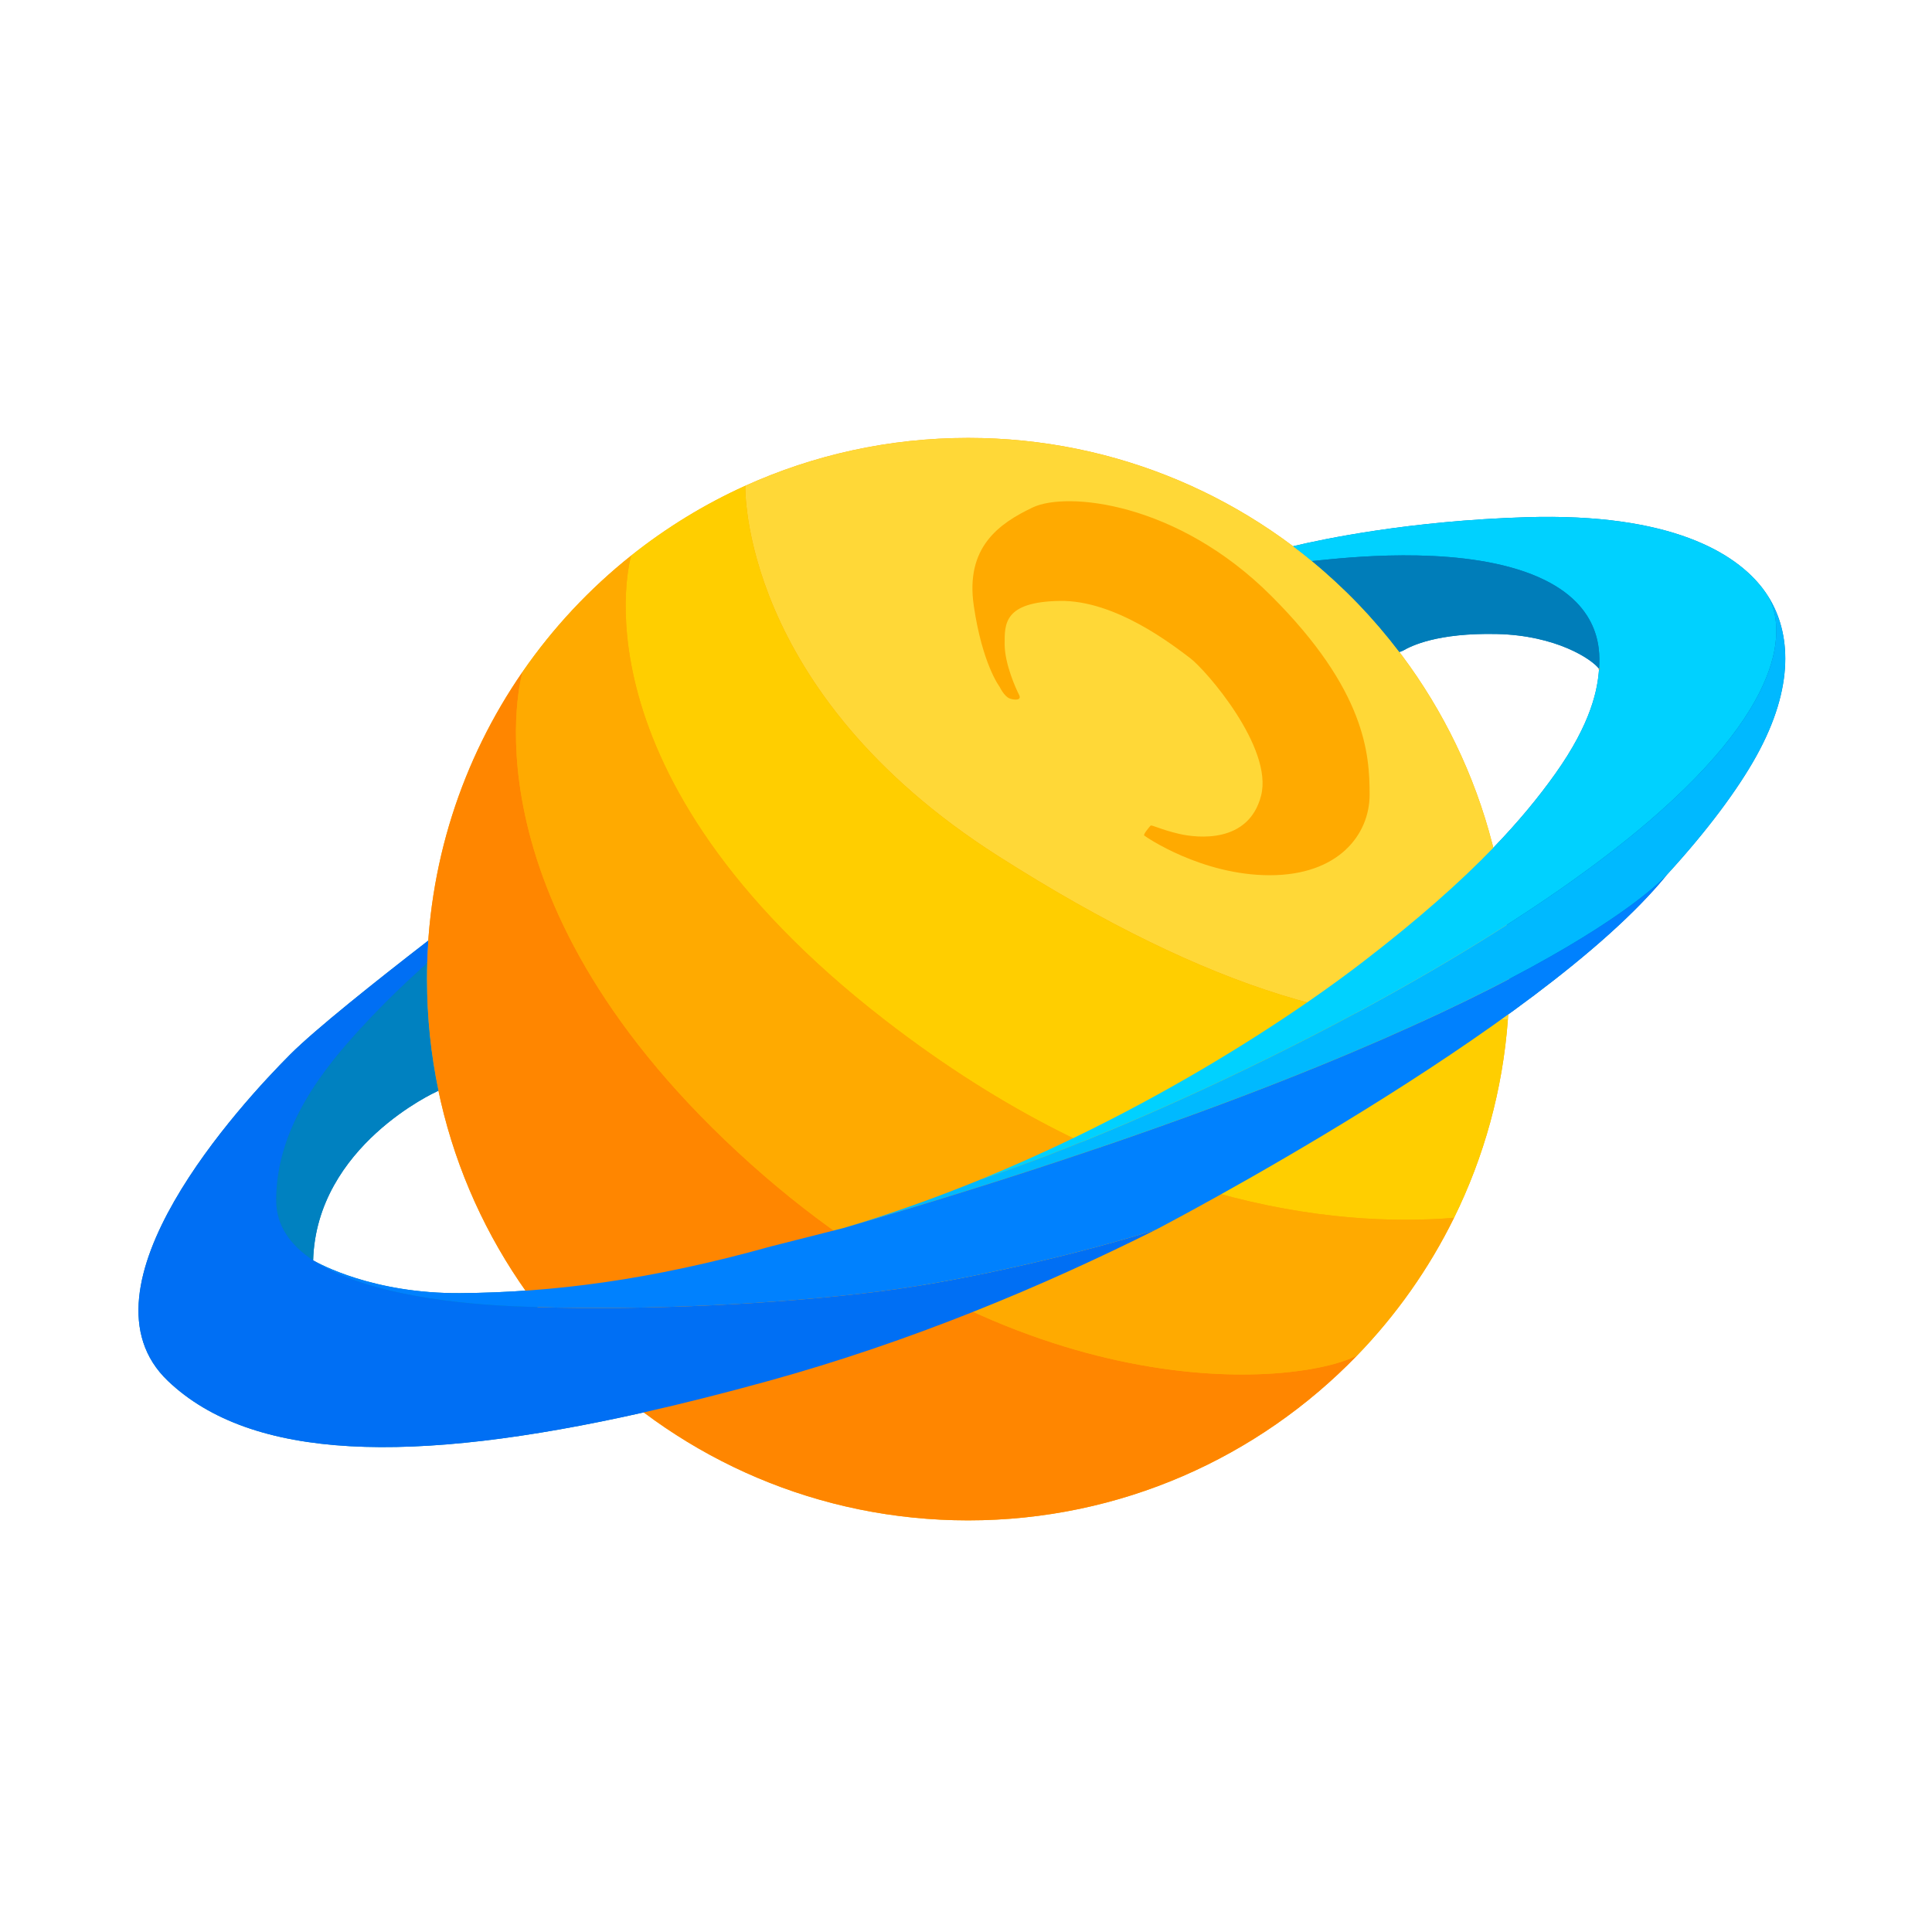
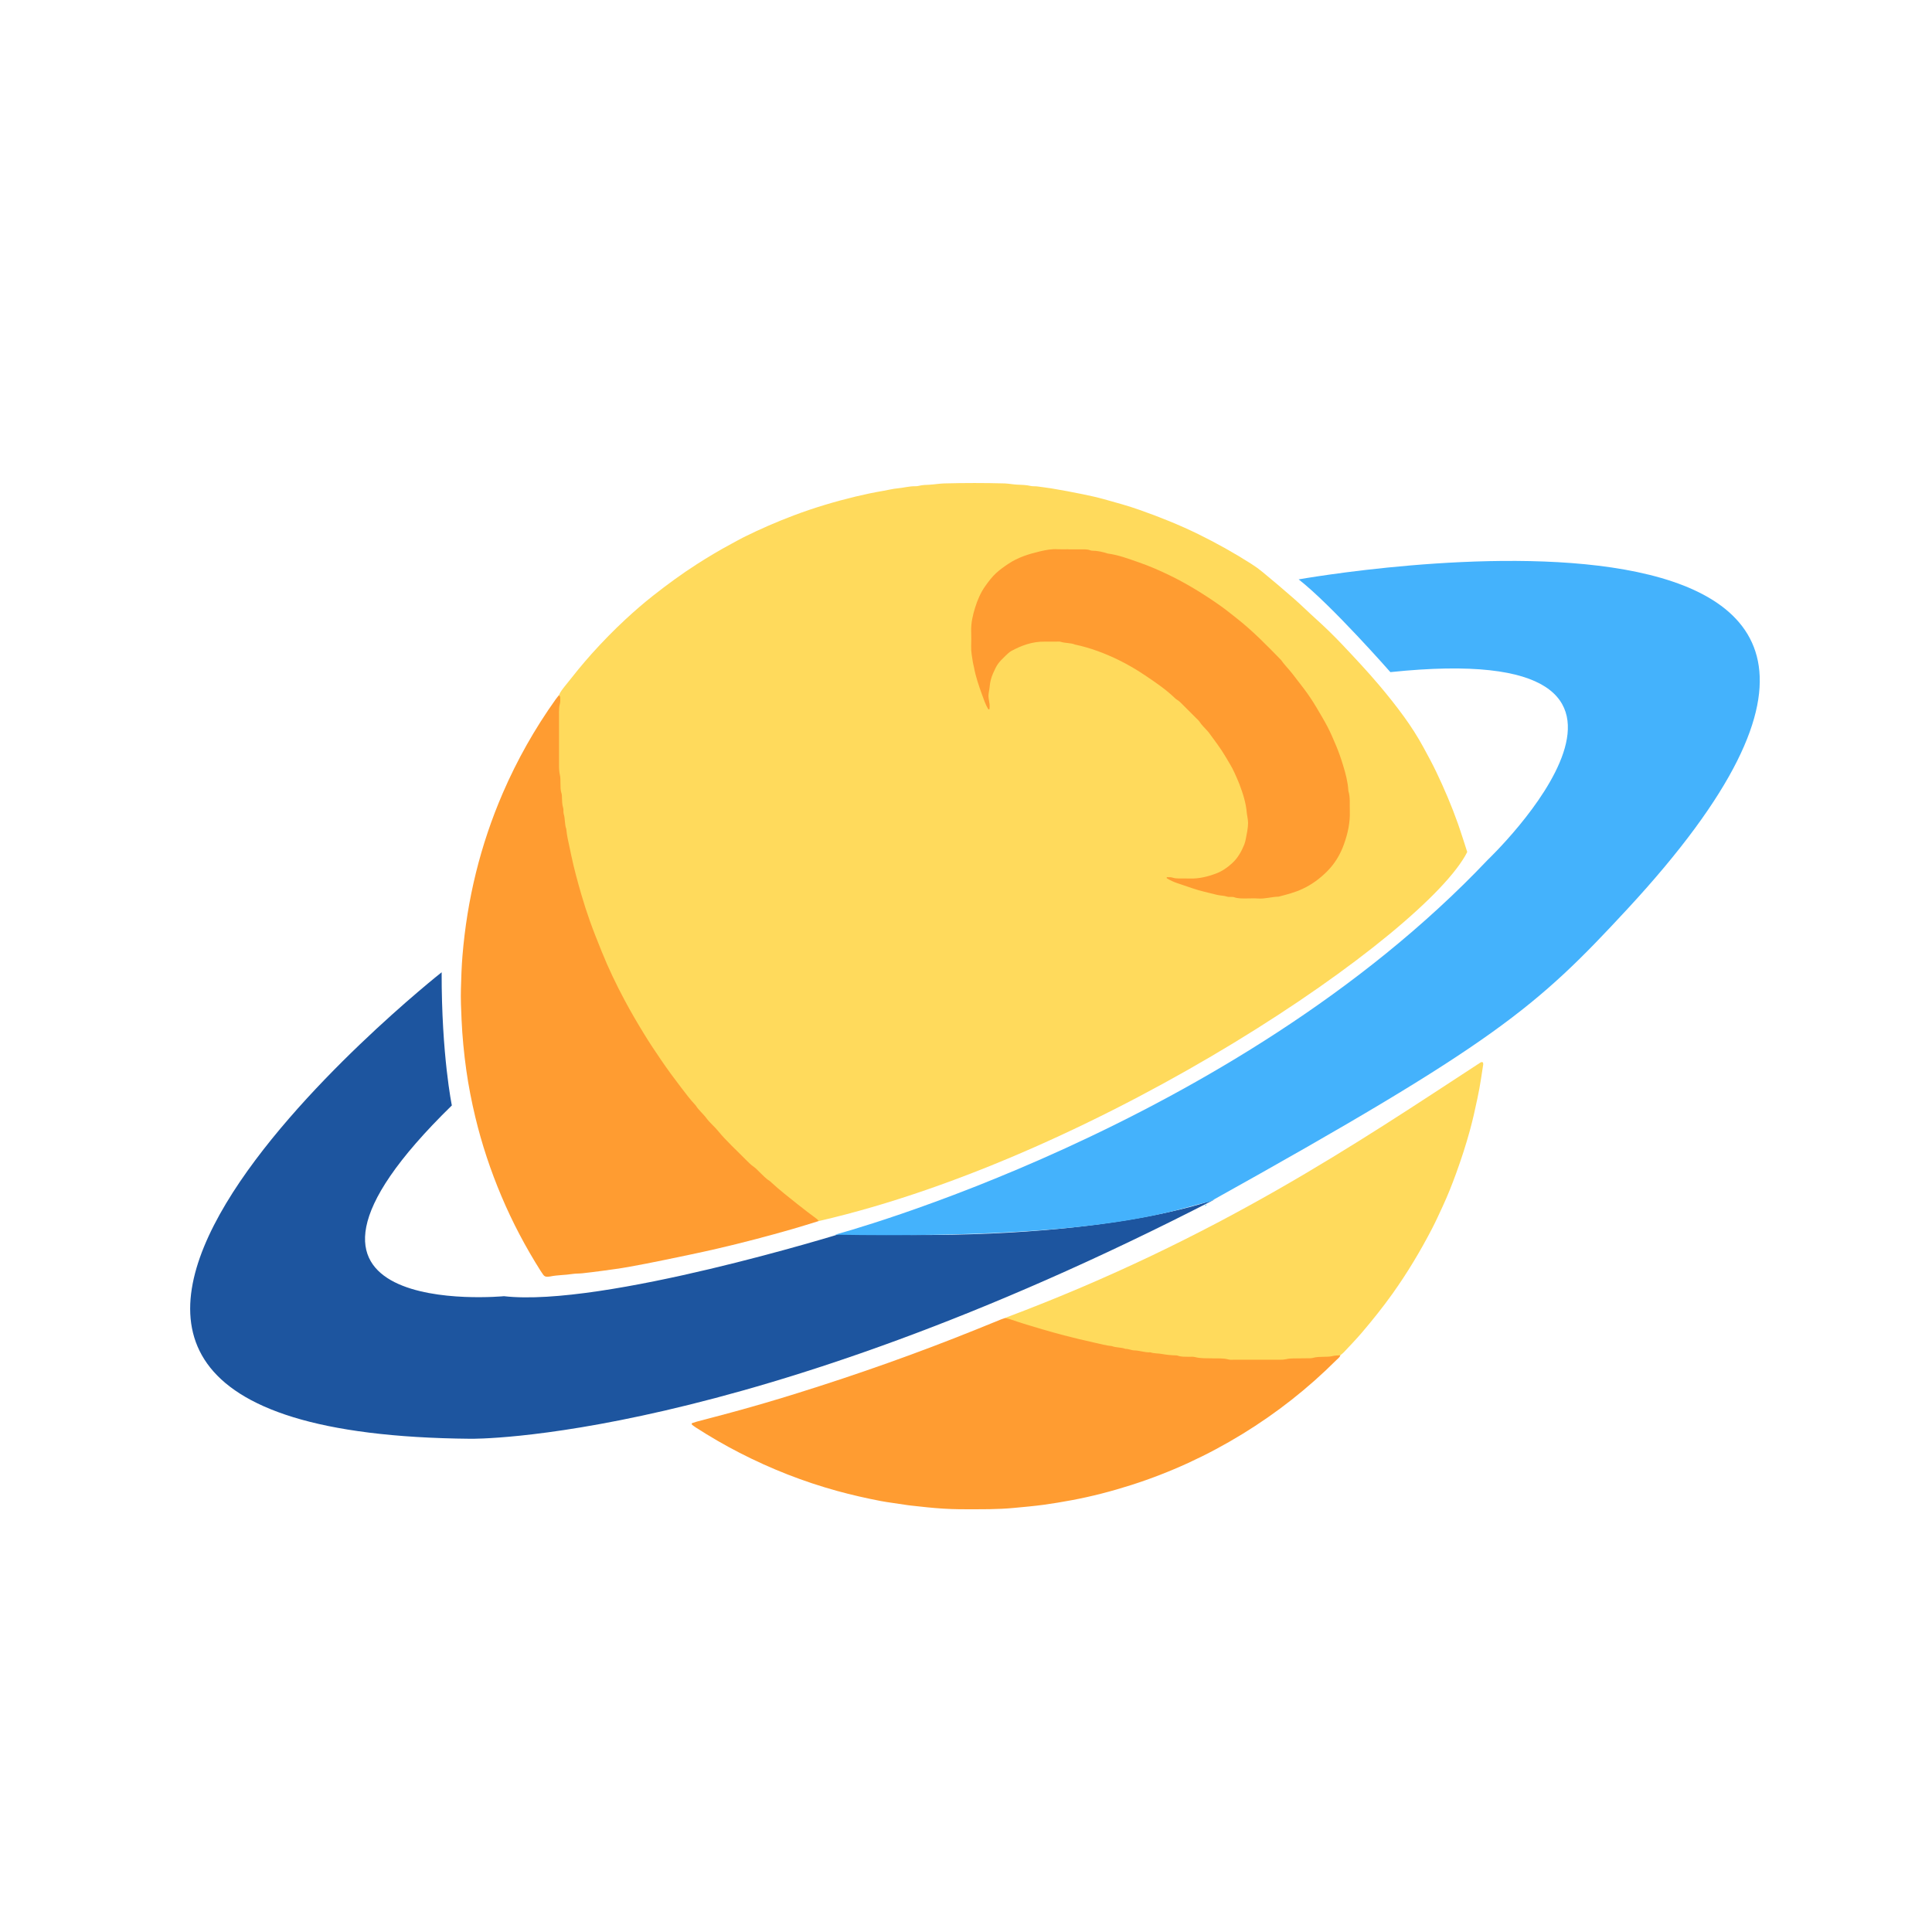
- <svg xmlns="http://www.w3.org/2000/svg" width="1200" height="1200" version="1.1" data-name="图层_1">
+ <svg xmlns="http://www.w3.org/2000/svg" width="640" height="640">
  <g>
-     <path id="svg_1" fill="#007db9" d="m1098.433,370.73c-1.12,-1.8 -2.3,-3.51 -3.55,-5.15c-16.5,-21.67 -56.5,-47.17 -147.16,-44.33c-72.21,2.25 -125.79,13.53 -144.6,18.03c3.97,2.98 7.87,6.05 11.7,9.2c20.24,16.66 38.49,35.64 54.35,56.53c1.32,-0.48 2.14,-0.8 2.41,-0.96c4.75,-2.75 21,-11.08 58.25,-10.25c36.65,0.83 58.93,15.6 63.37,21.63c-0.8,12.09 -4.45,33.23 -27.26,65.26c-10.27,14.43 -22.62,29.51 -38.42,45.88c-20.34,21.07 -46.38,44.26 -81.03,70.9c-9.78,7.52 -21.38,16.02 -34.63,25.16c-37.04,25.56 -86.89,56.15 -145.31,84.33c-18.44,8.9 -37.75,17.56 -57.77,25.75c-27.11,11.1 -55.56,21.31 -85.01,30.08l-44.93,11.38c-75.45,21.08 -135.82,28.58 -192.82,29.02c-54.39,0.43 -88.31,-18.52 -91.31,-20.26c-0.05,-0.03 -0.09,-0.05 -0.12,-0.07c-0.07,-0.04 -0.1,-0.06 -0.1,-0.06c2.07,-71.11 76.67,-104.77 76.67,-104.77c0,0 0.39,-0.2 1.15,-0.58c-4.69,-22.36 -7.15,-45.54 -7.15,-69.29c0,-3.59 0.06,-7.16 0.17,-10.72c0.14,-4.43 0.36,-8.84 0.67,-13.22c-32.94,25.48 -70.2,55.17 -85.62,70.58c-30.33,30.34 -136.66,145.34 -76,203c51.91,49.34 150.68,52.08 295.45,19.47c24.43,-5.5 50.17,-12.01 77.22,-19.47c44.24,-12.2 86.89,-26.89 127.38,-43c40.2,-15.99 78.26,-33.37 113.66,-51.1c0,0 239.47,-124.6 317.28,-220.41c0.06,-0.07 0.12,-0.13 0.17,-0.2c24.87,-27.14 43.76,-52.66 55.18,-73.18c24.34,-43.75 21.33,-77.25 7.71,-99.18z" class="st5" />
-     <path id="svg_2" fill="#fa0" d="m601.333,272c-49.34,0 -96.19,10.63 -138.4,29.72c-25.49,11.53 -49.28,26.14 -70.9,43.37c-25.87,20.6 -48.63,44.94 -67.46,72.2c-37.47,54.21 -59.41,119.98 -59.41,190.87c0,185.66 150.51,336.17 336.17,336.17c94.78,0 180.39,-39.22 241.48,-102.32c24.3,-25.08 44.72,-53.93 60.3,-85.59c18.56,-37.69 30.26,-79.37 33.47,-123.4c0.6,-8.21 0.91,-16.5 0.91,-24.86c0,-185.66 -150.5,-336.16 -336.16,-336.16z" class="st7" />
-     <path id="svg_3" fill="#ffd837" d="m937.493,608.16c0,8.36 -0.31,16.65 -0.91,24.86c-85.58,10.68 -184.19,-17.05 -316.36,-101.16c-161.34,-102.67 -157.29,-230.14 -157.29,-230.14c42.21,-19.09 89.06,-29.72 138.4,-29.72c185.66,0 336.16,150.5 336.16,336.16z" class="st4" />
-     <path id="svg_4" fill="#ff8600" d="m842.813,842.01c-61.09,63.1 -146.7,102.32 -241.48,102.32c-185.66,0 -336.17,-150.51 -336.17,-336.17c0,-70.89 21.94,-136.66 59.41,-190.87c0,0 -40.63,136.93 133.59,298.26c174.18,161.3 346.15,145.79 384.65,126.46z" class="st8" />
-     <path id="svg_5" fill="#ffce00" d="m936.583,633.02c-3.21,44.03 -14.91,85.71 -33.47,123.4c-74.45,6.01 -203.94,-7.04 -353.62,-122.95c-198,-153.33 -157.46,-288.38 -157.46,-288.38c21.62,-17.23 45.41,-31.84 70.9,-43.37c0,0 -4.05,127.47 157.29,230.14c132.17,84.11 230.78,111.84 316.36,101.16z" class="st6" />
-     <path id="svg_6" fill="#fa0" d="m903.113,756.42c-15.58,31.66 -36,60.51 -60.3,85.59c-38.5,19.33 -210.47,34.84 -384.65,-126.46c-174.22,-161.33 -133.59,-298.26 -133.59,-298.26c18.83,-27.26 41.59,-51.6 67.46,-72.2c0,0 -40.54,135.05 157.46,288.38c149.68,115.91 279.17,128.96 353.62,122.95z" class="st7" />
-     <path id="svg_7" fill="#fa0" d="m620.833,426.52s2.87,6.04 6.25,7.29s7.67,1.17 5.88,-2.25s-8.96,-19.07 -8.96,-31.49s-0.67,-26.25 34.25,-26.83s71.03,28.11 80.86,35.44s51.83,55.67 44.17,85.5s-39.42,26.42 -50.92,23.75s-17.08,-5.83 -17.75,-5.08s-4.64,5.36 -3.92,6.08s35.56,24.69 78,24.69s62,-25 62,-50.11s-2.47,-64.78 -61.03,-123.33s-127.22,-65 -148.22,-55c-21,10 -41.94,24.72 -36.61,61.06s16,50.28 16,50.28z" class="st7" />
-     <path id="svg_8" fill="#00d1ff" d="m1030.303,504.75c-7.97,7.06 -16.52,14.16 -25.56,21.25c-2.84,2.23 -5.73,4.46 -8.66,6.69c-2.04,1.55 -4.11,3.11 -6.2,4.66c-1.04,0.77 -2.09,1.55 -3.15,2.32c-2.8,2.07 -5.64,4.13 -8.52,6.18c-1,0.72 -2.01,1.44 -3.03,2.16c-1.53,1.1 -3.09,2.19 -4.65,3.28c-0.74,0.52 -1.49,1.04 -2.24,1.56c-5.22,3.63 -10.54,7.25 -15.96,10.86c-1.08,0.72 -2.17,1.44 -3.26,2.16c-13.78,9.1 -28.13,18.12 -42.86,26.98c-1.68,1.01 -3.36,2.02 -5.05,3.02c-1.69,1.01 -3.38,2.01 -5.08,3.01c-2.33,1.38 -4.67,2.75 -7.02,4.12c-1.72,1 -3.44,2 -5.17,2.99c-1.81,1.05 -3.63,2.09 -5.45,3.13c-6.14,3.51 -12.32,6.98 -18.54,10.42c-2.01,1.12 -4.03,2.23 -6.05,3.33c-2.02,1.11 -4.05,2.21 -6.07,3.31c-1.77,0.96 -3.55,1.92 -5.32,2.87c-2.07,1.11 -4.14,2.22 -6.22,3.32c-1.81,0.97 -3.63,1.94 -5.45,2.89c-1.82,0.97 -3.64,1.92 -5.46,2.87s-3.65,1.9 -5.47,2.85c-1.82,0.95 -3.64,1.89 -5.47,2.82c-4.02,2.07 -8.04,4.12 -12.06,6.15c-3.28,1.65 -6.56,3.29 -9.84,4.92c-1.58,0.79 -3.17,1.58 -4.76,2.36c-0.23,0.12 -0.47,0.23 -0.7,0.34c-4.63,2.28 -9.25,4.54 -13.86,6.76c-0.83,0.4 -1.66,0.8 -2.49,1.2c-3.62,1.74 -7.24,3.46 -10.84,5.16c-1.4,0.66 -2.79,1.32 -4.18,1.97c-1.39,0.66 -2.78,1.3 -4.16,1.95c-2.39,1.11 -4.78,2.22 -7.16,3.32c-0.22,0.1 -0.43,0.2 -0.64,0.29c-1.79,0.83 -3.57,1.64 -5.34,2.44c-0.39,0.19 -0.77,0.36 -1.15,0.53c-2.37,1.08 -4.73,2.15 -7.09,3.21c-2.74,1.23 -5.46,2.45 -8.17,3.65c-3.13,1.39 -6.24,2.76 -9.34,4.12c-3.66,1.6 -7.29,3.17 -10.9,4.71c-1.71,0.73 -3.41,1.46 -5.11,2.18c-2.66,1.13 -5.29,2.24 -7.91,3.33c-2.24,0.93 -4.46,1.86 -6.68,2.77c-1.87,0.77 -3.72,1.53 -5.57,2.28c-0.6,0.25 -1.2,0.49 -1.79,0.73c-1.22,0.5 -2.44,0.99 -3.65,1.47c-1.21,0.49 -2.41,0.97 -3.61,1.45c-1.17,0.47 -2.33,0.93 -3.49,1.39c-3.03,1.2 -6.03,2.37 -8.99,3.52c-1.37,0.53 -2.73,1.06 -4.09,1.58c-0.94,0.36 -1.87,0.71 -2.79,1.06c-0.93,0.36 -1.85,0.71 -2.77,1.05c-1.58,0.6 -3.15,1.19 -4.71,1.77c-3.4,1.27 -6.75,2.5 -10.05,3.69c-0.68,0.25 -1.35,0.49 -2.02,0.73c-2.21,0.8 -4.39,1.57 -6.54,2.32c-1.22,0.43 -2.42,0.85 -3.62,1.27c-3.24,1.12 -6.42,2.2 -9.54,3.24c20.02,-8.19 39.33,-16.85 57.77,-25.75c58.42,-28.18 108.27,-58.77 145.31,-84.33c13.25,-9.14 24.85,-17.64 34.63,-25.16c34.65,-26.64 60.69,-49.83 81.03,-70.9c15.8,-16.37 28.15,-31.45 38.42,-45.88c22.81,-32.03 26.46,-53.17 27.26,-65.26c0.03,-0.36 0.05,-0.72 0.07,-1.07c0.67,-11.89 0.78,-42.78 -46,-59.17c-46.78,-16.39 -112.78,-8.61 -129,-7.05c-0.87,0.08 -2.03,0.2 -3.45,0.34c-3.83,-3.15 -7.73,-6.22 -11.7,-9.2c18.81,-4.5 72.39,-15.78 144.6,-18.03c90.66,-2.84 130.66,22.66 147.16,44.33c1.25,1.64 2.43,3.35 3.55,5.15c5.96,10.68 21.33,54.76 -68.13,134.02z" class="st3" />
-     <path id="svg_9" fill="#00b9ff" d="m1090.723,469.91c-11.42,20.52 -30.31,46.04 -55.18,73.18c-0.05,0.07 -0.11,0.13 -0.17,0.2c-0.2,0.22 -0.57,0.63 -1.14,1.22c-11.77,12.14 -108.31,101.07 -510.46,218.28c29.45,-8.77 57.9,-18.98 85.01,-30.08c3.12,-1.04 6.3,-2.12 9.54,-3.24c1.2,-0.42 2.4,-0.84 3.62,-1.27c2.15,-0.75 4.33,-1.52 6.54,-2.32c0.67,-0.24 1.34,-0.48 2.02,-0.73c3.3,-1.19 6.65,-2.42 10.05,-3.69c1.56,-0.58 3.13,-1.17 4.71,-1.77c0.92,-0.34 1.84,-0.69 2.77,-1.05c0.92,-0.35 1.85,-0.7 2.79,-1.06c1.35,-0.52 2.72,-1.04 4.09,-1.58c2.96,-1.15 5.96,-2.32 8.99,-3.52c1.16,-0.46 2.32,-0.92 3.49,-1.39c1.2,-0.48 2.4,-0.96 3.61,-1.45c1.21,-0.48 2.43,-0.97 3.65,-1.47c0.59,-0.24 1.19,-0.48 1.79,-0.73c1.85,-0.75 3.7,-1.51 5.57,-2.28c2.21,-0.91 4.44,-1.83 6.68,-2.77c2.62,-1.09 5.25,-2.2 7.91,-3.33c1.7,-0.72 3.4,-1.44 5.11,-2.18c3.61,-1.54 7.24,-3.11 10.9,-4.71c3.1,-1.35 6.21,-2.72 9.34,-4.12c2.71,-1.2 5.43,-2.42 8.17,-3.65c2.36,-1.06 4.72,-2.13 7.09,-3.21c0.38,-0.17 0.76,-0.34 1.15,-0.53c1.77,-0.8 3.55,-1.61 5.34,-2.44c0.21,-0.09 0.42,-0.19 0.64,-0.29c2.38,-1.1 4.77,-2.21 7.16,-3.32c1.38,-0.65 2.77,-1.29 4.16,-1.95c1.39,-0.65 2.78,-1.31 4.18,-1.97c3.6,-1.69 7.22,-3.42 10.84,-5.16c0.83,-0.4 1.66,-0.8 2.49,-1.2c4.61,-2.22 9.23,-4.47 13.86,-6.76c0.23,-0.11 0.47,-0.22 0.7,-0.34c1.58,-0.78 3.17,-1.56 4.76,-2.36c3.28,-1.62 6.56,-3.27 9.84,-4.92c4.02,-2.03 8.04,-4.08 12.06,-6.15c1.83,-0.93 3.65,-1.87 5.47,-2.82c1.82,-0.95 3.65,-1.9 5.47,-2.85s3.64,-1.9 5.46,-2.87c1.82,-0.95 3.64,-1.92 5.45,-2.89c2.08,-1.1 4.15,-2.21 6.22,-3.32c1.77,-0.95 3.55,-1.91 5.32,-2.87c2.02,-1.1 4.05,-2.2 6.07,-3.31c2.02,-1.1 4.04,-2.21 6.05,-3.33c6.22,-3.44 12.4,-6.91 18.54,-10.42c1.82,-1.04 3.64,-2.08 5.45,-3.13c1.73,-0.99 3.45,-1.99 5.17,-2.99c2.35,-1.37 4.69,-2.74 7.02,-4.12c1.7,-1 3.39,-2 5.08,-3.01c1.69,-1 3.37,-2.01 5.05,-3.02c14.73,-8.86 29.08,-17.88 42.86,-26.98c1.09,-0.72 2.18,-1.44 3.26,-2.16c5.42,-3.61 10.74,-7.23 15.96,-10.86c0.75,-0.52 1.5,-1.04 2.24,-1.56c1.56,-1.09 3.12,-2.18 4.65,-3.28c1.02,-0.72 2.03,-1.44 3.03,-2.16c2.88,-2.05 5.72,-4.11 8.52,-6.18c1.06,-0.77 2.11,-1.55 3.15,-2.32c2.09,-1.55 4.16,-3.11 6.2,-4.66c2.93,-2.23 5.82,-4.46 8.66,-6.69c9.04,-7.09 17.59,-14.19 25.56,-21.25c89.46,-79.26 74.09,-123.34 68.13,-134.02c13.62,21.93 16.63,55.43 -7.71,99.18z" class="st9" />
-     <path id="svg_10" fill="#0081c0" d="m272.313,677.45c-0.76,0.38 -1.15,0.58 -1.15,0.58c0,0 -74.6,33.66 -76.67,104.77c-14.2,-9.4 -22.88,-21.54 -22.94,-37.05c-0.17,-46.34 31,-83.5 51.83,-106.34c20.84,-22.83 40.5,-39.83 40.5,-39.83l1.45,-2.14c-0.11,3.56 -0.17,7.13 -0.17,10.72c0,23.75 2.46,46.93 7.15,69.29z" class="st1" />
-     <path id="svg_11" fill="#006ff4" d="m718.093,763.7c-35.4,17.73 -73.46,35.11 -113.66,51.1c-40.49,16.11 -83.14,30.8 -127.38,43c-27.05,7.46 -52.79,13.97 -77.22,19.47c-144.77,32.61 -243.54,29.87 -295.45,-19.47c-60.66,-57.66 45.67,-172.66 76,-203c15.42,-15.41 52.68,-45.1 85.62,-70.58c-0.31,4.38 -0.53,8.79 -0.67,13.22l-1.45,2.14s-19.66,17 -40.5,39.83c-20.83,22.84 -52,60 -51.83,106.34c0.06,15.51 8.74,27.65 22.94,37.05c0,0 0.03,0.02 0.1,0.06c0.03,0.02 0.07,0.04 0.12,0.07c28.29,18.63 78.23,26.48 125.56,28.48c4.48,0.19 9.03,0.35 13.63,0.48c68.64,2.02 149.61,-1.84 212.87,-9.81c8.07,-1.02 16.47,-2.25 25.06,-3.67c52.56,-8.6 112.2,-23.7 146.26,-34.71z" class="st10" />
-     <path id="svg_12" fill="#007db9" d="m993.273,414.36c-0.02,0.35 -0.04,0.71 -0.07,1.07c-4.44,-6.03 -26.72,-20.8 -63.37,-21.63c-37.25,-0.83 -53.5,7.5 -58.25,10.25c-0.27,0.16 -1.09,0.48 -2.41,0.96c-15.86,-20.89 -34.11,-39.87 -54.35,-56.53c1.42,-0.14 2.58,-0.26 3.45,-0.34c16.22,-1.56 82.22,-9.34 129,7.05c46.78,16.39 46.67,47.28 46,59.17z" class="st5" />
-     <path id="svg_13" fill="#0081fe" d="m1035.373,543.29c-77.81,95.81 -317.28,220.41 -317.28,220.41c-34.06,11.01 -93.7,26.11 -146.26,34.71c-8.59,1.42 -16.99,2.65 -25.06,3.67c-63.26,7.97 -144.23,11.83 -212.87,9.81c-4.6,-0.13 -9.15,-0.29 -13.63,-0.48c-47.33,-2 -97.27,-9.85 -125.56,-28.48c3,1.74 36.92,20.69 91.31,20.26c57,-0.44 117.37,-7.94 192.82,-29.02l44.93,-11.38c402.15,-117.21 498.69,-206.14 510.46,-218.28c0.57,-0.59 0.94,-1 1.14,-1.22z" class="st2" />
-     <path id="svg_14" stroke-miterlimit="10" stroke="#ff8600" fill="none" d="m993.413,415.72c-0.06,-0.09 -0.13,-0.19 -0.21,-0.29" class="st0" />
+     <path id="svg_1" fill="#ffda5c" d="m271.22,404.5c-0.48,-0.58 -2.16,-0.94 -3.11,-1.67c-10.08,-7.67 -19.72,-15.84 -28.4,-25.07c-15.15,-16.11 -27.88,-33.96 -37.35,-54c-8.65,-18.33 -14.31,-37.54 -16.78,-57.68c-1.24,-10.13 -1.14,-20.31 -1.08,-30.48c0,-1.79 0.67,-3.5 0.64,-5.29c0.47,-1.11 1.21,-2.04 1.94,-2.96c2.9,-3.66 5.81,-7.3 8.93,-10.78c3.58,-3.98 7.32,-7.81 11.24,-11.44c2.92,-2.71 5.94,-5.32 9.07,-7.79c4.67,-3.68 9.46,-7.19 14.46,-10.4c3.71,-2.38 7.5,-4.65 11.39,-6.73c1.42,-0.76 2.82,-1.57 4.26,-2.29c5.4,-2.67 10.91,-5.07 16.55,-7.2c6.67,-2.51 13.48,-4.55 20.4,-6.22c3.04,-0.73 6.11,-1.38 9.2,-1.9c1.59,-0.26 3.15,-0.69 4.75,-0.83c1.94,-0.17 3.84,-0.72 5.8,-0.7c0.42,0 0.86,-0.02 1.26,-0.13c1.16,-0.31 2.35,-0.31 3.54,-0.37c0.93,-0.05 1.85,-0.18 2.78,-0.27c0.68,-0.06 1.35,-0.15 2.03,-0.16c6.71,-0.18 13.42,-0.18 20.12,0c0.76,0.02 1.52,0.15 2.27,0.23c0.59,0.06 1.18,0.15 1.77,0.17c1.53,0.07 3.05,0.09 4.55,0.44c0.73,0.17 1.53,0.05 2.28,0.17c1.51,0.23 3.03,0.38 4.53,0.63c3.42,0.56 6.83,1.21 10.23,1.9c2.41,0.49 4.81,1.02 7.17,1.67c4,1.11 8.01,2.2 11.92,3.59c6.56,2.32 13.01,4.89 19.26,7.95c6.1,2.99 12.02,6.29 17.75,9.95c1.29,0.82 2.52,1.71 3.7,2.69c3.53,2.93 7.04,5.87 10.48,8.9c2.42,2.13 4.71,4.41 7.11,6.56c3.03,2.73 5.95,5.57 8.75,8.53c4.14,4.38 8.26,8.77 12.16,13.37c2.91,3.44 5.71,6.95 8.35,10.59c2.34,3.23 4.49,6.59 6.4,10.1c1.46,2.68 2.92,5.36 4.24,8.12c2.67,5.59 5.1,11.28 7.17,17.12c1.1,3.12 3.09,9.42 3.09,9.42c-13.57,27.01 -120.55,100.54 -214.83,122.26l0.01,0z" class="cls-4" />
+     <path id="svg_2" fill="#ff9c31" d="m185.13,230.31c0.28,0.22 0.48,0.49 0.47,0.85c-0.02,0.68 0.04,1.38 -0.14,2.02c-0.25,0.92 -0.28,1.84 -0.28,2.77c0,5.85 0,11.71 0,17.56c0,1.1 0.05,2.18 0.31,3.28c0.21,0.89 0.13,1.85 0.17,2.78c0.04,1.1 -0.03,2.2 0.35,3.27c0.14,0.39 0.12,0.84 0.14,1.26c0.06,1.18 0.02,2.36 0.4,3.52c0.2,0.62 0,1.38 0.19,2.01c0.51,1.63 0.25,3.38 0.85,4.99c0.17,2.11 0.68,4.16 1.12,6.23c0.17,0.83 0.35,1.65 0.52,2.48c0.92,4.38 2.1,8.7 3.35,13c0.85,2.93 1.78,5.83 2.8,8.69c1.22,3.43 2.58,6.8 3.94,10.18c2.21,5.51 4.78,10.85 7.57,16.09c2.03,3.81 4.22,7.54 6.47,11.22c1.81,2.97 3.74,5.85 5.7,8.72c2.1,3.08 4.3,6.08 6.57,9.03c1.55,2.01 3.06,4.06 4.81,5.9c0.99,1.6 2.49,2.77 3.59,4.28c1.11,1.51 2.6,2.68 3.77,4.12c2.79,3.43 6.09,6.37 9.17,9.52c0.89,0.91 1.78,1.8 2.84,2.53c0.69,0.48 1.24,1.16 1.86,1.73c1.05,0.98 2,2.08 3.25,2.84c0.21,0.13 0.39,0.33 0.57,0.5c2.74,2.53 5.68,4.81 8.59,7.14c2.18,1.75 4.41,3.42 6.65,5.09c0.2,0.15 0.32,0.39 0.48,0.58c-2.83,0.87 -5.66,1.77 -8.5,2.59c-8.3,2.39 -16.66,4.59 -25.07,6.54c-5.86,1.36 -11.75,2.56 -17.64,3.78c-3.98,0.82 -7.97,1.61 -11.97,2.32c-2.75,0.49 -5.53,0.85 -8.3,1.23c-2.27,0.31 -4.54,0.59 -6.81,0.84c-1.1,0.12 -2.21,0.06 -3.3,0.23c-2.43,0.39 -4.91,0.32 -7.33,0.82c-0.33,0.07 -0.67,0.07 -1.01,0.09c-0.55,0.03 -0.99,-0.18 -1.31,-0.63c-0.3,-0.41 -0.59,-0.83 -0.86,-1.26c-5,-7.9 -9.35,-16.13 -12.99,-24.75c-3.61,-8.53 -6.52,-17.29 -8.68,-26.29c-1.22,-5.11 -2.24,-10.26 -2.97,-15.48c-0.78,-5.55 -1.32,-11.11 -1.57,-16.7c-0.15,-3.48 -0.32,-6.95 -0.21,-10.43c0.1,-3.56 0.21,-7.13 0.5,-10.67c1.53,-18.74 5.92,-36.79 13.39,-54.06c4.73,-10.94 10.56,-21.26 17.47,-30.96c0.34,-0.48 0.73,-0.93 1.09,-1.4l-0.01,0.01z" class="cls-1" />
+     <path id="svg_3" fill="#ff9c31" d="m444.01,448.96c-0.2,0.7 -0.81,1.07 -1.28,1.54c-9.41,9.4 -19.8,17.57 -31.14,24.52c-11.62,7.12 -23.91,12.79 -36.9,16.93c-6.47,2.06 -13.02,3.77 -19.69,5.01c-3.08,0.57 -6.17,1.1 -9.28,1.52c-3.28,0.44 -6.57,0.73 -9.87,1.04c-5.42,0.52 -10.85,0.44 -16.29,0.44c-1.44,0 -2.89,-0.02 -4.33,-0.07c-3.56,-0.12 -7.11,-0.45 -10.65,-0.85c-1.69,-0.19 -3.37,-0.33 -5.05,-0.61c-2.59,-0.43 -5.21,-0.71 -7.79,-1.2c-4.83,-0.93 -9.62,-2.02 -14.36,-3.32c-11.24,-3.09 -22.02,-7.33 -32.38,-12.65c-4.99,-2.56 -9.82,-5.37 -14.53,-8.4c-0.43,-0.27 -0.82,-0.59 -1.23,-0.9c-0.06,-0.04 -0.07,-0.15 -0.09,-0.23c-0.06,-0.18 0.02,-0.28 0.23,-0.34c0.49,-0.15 0.96,-0.33 1.45,-0.46c4.18,-1.11 8.36,-2.19 12.53,-3.33c6.95,-1.9 13.86,-3.93 20.73,-6.08c20.07,-6.26 39.88,-13.27 59.37,-21.14c2.75,-1.11 5.5,-2.23 8.25,-3.35c0.39,-0.16 0.8,-0.27 1.2,-0.41c1.56,-0.37 3.01,0.05 4.48,0.53c17.73,5.82 35.88,9.74 54.46,11.43c10.56,0.96 21.17,1.56 31.77,1.06c5.92,-0.28 11.86,-0.47 17.76,-1.18c0.93,-0.11 1.87,-0.28 2.63,0.5z" class="cls-1" />
+     <path id="svg_4" fill="#ffda5c" d="m444.01,448.96c-0.93,0.04 -1.84,0.06 -2.77,0.29c-0.81,0.2 -1.68,0.17 -2.52,0.2c-1.27,0.05 -2.53,0 -3.78,0.36c-0.63,0.19 -1.34,0.12 -2.02,0.14c-1.53,0.03 -3.05,0.03 -4.58,0.05c-0.76,0 -1.51,0.06 -2.27,0.24c-0.65,0.15 -1.34,0.19 -2.01,0.19c-5.17,0.01 -10.34,0 -15.51,0c-0.51,0 -1.04,0.06 -1.52,-0.07c-1.83,-0.52 -3.7,-0.33 -5.56,-0.39c-1.86,-0.06 -3.72,0.08 -5.56,-0.41c-0.72,-0.19 -1.52,-0.09 -2.28,-0.11c-1.18,-0.03 -2.38,0.05 -3.52,-0.38c-0.16,-0.06 -0.33,-0.08 -0.5,-0.08c-1.61,-0.04 -3.19,-0.18 -4.78,-0.48c-1.23,-0.23 -2.53,-0.11 -3.75,-0.54c-1.8,0.12 -3.49,-0.59 -5.28,-0.63c-1,-0.02 -1.95,-0.53 -2.99,-0.51c-1.43,-0.56 -3.02,-0.35 -4.46,-0.91c-1.94,-0.19 -3.81,-0.71 -5.71,-1.13c-3.38,-0.74 -6.74,-1.55 -10.09,-2.42c-2.45,-0.64 -4.88,-1.32 -7.31,-2.03c-3.49,-1.01 -6.96,-2.07 -10.4,-3.25c-0.65,-0.22 -1.3,-0.37 -1.96,-0.49c70.64,-26.51 116.97,-58.18 157.58,-84.65c0.18,-0.12 0.55,-0.16 0.69,-0.06c0.15,0.12 0.22,0.46 0.19,0.69c-0.22,1.59 -0.49,3.17 -0.73,4.76c-0.32,2.18 -0.74,4.34 -1.19,6.49c-0.74,3.56 -1.54,7.11 -2.5,10.63c-1.32,4.83 -2.87,9.58 -4.58,14.28c-1.33,3.66 -2.77,7.29 -4.41,10.83c-1.14,2.46 -2.26,4.94 -3.5,7.34c-3.91,7.54 -8.26,14.8 -13.2,21.72c-3.16,4.42 -6.55,8.66 -10.07,12.79c-1.92,2.26 -4,4.39 -6.02,6.56c-0.34,0.37 -0.77,0.65 -1.16,0.98l0.03,0z" class="cls-4" />
+     <path id="svg_5" fill="#fefaec" d="m417.6,345.54c-0.18,0.13 -0.35,0.26 -0.53,0.38c0.18,-0.13 0.35,-0.26 0.53,-0.38z" class="cls-5" />
+     <path id="svg_6" fill="#fefaec" d="m416.68,346.08c-0.15,0.25 -0.37,0.4 -0.66,0.44c0.15,-0.26 0.37,-0.4 0.66,-0.44z" class="cls-5" />
+     <path id="svg_7" fill="#fefaec" d="m415.99,346.54c-0.14,0.12 -0.29,0.24 -0.43,0.36c0.14,-0.12 0.29,-0.24 0.43,-0.36z" class="cls-5" />
+     <path id="svg_8" fill="#fefaec" d="m415.1,347.08c-0.19,0.13 -0.39,0.27 -0.58,0.4c0.19,-0.13 0.39,-0.27 0.58,-0.4z" class="cls-5" />
+     <path id="svg_9" fill="#55d5fe" d="m399.1,399.42c0.12,-0.27 0.33,-0.4 0.63,-0.38c-0.12,0.28 -0.33,0.4 -0.63,0.38z" class="cls-2" />
+     <path id="svg_10" fill="#ff9c31" d="m353.92,181.98c1.53,0 3.06,0 4.58,0c0.93,0 1.87,-0.02 2.76,0.34c0.15,0.06 0.33,0.1 0.5,0.1c1.8,0 3.52,0.41 5.23,0.95c3.55,0.47 6.88,1.75 10.24,2.91c3.44,1.19 6.78,2.64 10.07,4.23c5.9,2.85 11.44,6.28 16.79,10.03c1.93,1.36 3.78,2.86 5.64,4.33c5.29,4.15 9.96,8.96 14.63,13.75c1.11,1.6 2.51,2.97 3.72,4.51c1.31,1.67 2.6,3.34 3.87,5.03c1.48,1.97 2.85,4.01 4.1,6.12c1.3,2.18 2.61,4.37 3.78,6.62c0.98,1.88 1.8,3.84 2.63,5.78c0.97,2.26 1.77,4.58 2.48,6.93c0.81,2.67 1.54,5.36 1.71,8.17c0,0.08 0,0.17 0.02,0.25c0.67,2.15 0.39,4.37 0.47,6.57c0.15,3.87 -0.67,7.57 -1.98,11.18c-1.2,3.31 -2.95,6.25 -5.45,8.78c-2.42,2.45 -5.12,4.44 -8.22,5.89c-2.54,1.19 -5.25,1.89 -7.96,2.58c-2.29,0.04 -4.5,0.79 -6.82,0.61c-1.27,-0.1 -2.55,-0.01 -3.82,-0.02c-1.35,0 -2.71,0.07 -4.03,-0.39c-0.39,-0.14 -0.84,-0.09 -1.26,-0.12c-0.34,-0.02 -0.7,0.04 -1.01,-0.07c-1.14,-0.39 -2.35,-0.33 -3.49,-0.62c-2.7,-0.7 -5.44,-1.24 -8.08,-2.16c-1.68,-0.58 -3.36,-1.16 -5.05,-1.71c-1.22,-0.4 -2.35,-0.95 -3.44,-1.61c-0.05,-0.03 -0.06,-0.16 -0.05,-0.24c0,-0.05 0.1,-0.12 0.14,-0.12c0.59,0.03 1.21,-0.04 1.75,0.13c0.75,0.24 1.49,0.29 2.26,0.3c1.19,0.01 2.38,-0.02 3.57,0.01c3.02,0.09 5.89,-0.63 8.67,-1.67c1.99,-0.75 3.72,-1.96 5.31,-3.42c1.87,-1.72 3.05,-3.84 3.99,-6.13c0.25,-0.62 0.4,-1.29 0.53,-1.95c0.33,-1.74 0.73,-3.48 0.74,-5.26c0,-0.67 -0.13,-1.34 -0.22,-2.01c-0.05,-0.42 -0.17,-0.83 -0.2,-1.25c-0.26,-3.33 -1.28,-6.46 -2.44,-9.55c-0.48,-1.27 -1.07,-2.49 -1.61,-3.73c-0.82,-1.87 -1.93,-3.58 -2.96,-5.34c-1.62,-2.78 -3.6,-5.33 -5.49,-7.93c-0.25,-0.34 -0.55,-0.65 -0.83,-0.96c-0.79,-0.88 -1.66,-1.69 -2.31,-2.71c-0.27,-0.42 -0.67,-0.76 -1.03,-1.12c-1.44,-1.45 -2.87,-2.89 -4.32,-4.32c-0.72,-0.72 -1.41,-1.47 -2.31,-1.99c-0.22,-0.13 -0.4,-0.31 -0.58,-0.49c-3.02,-2.88 -6.45,-5.21 -9.9,-7.52c-2.75,-1.85 -5.6,-3.52 -8.57,-4.98c-4.65,-2.28 -9.48,-4.1 -14.56,-5.17c-1.51,-0.62 -3.18,-0.41 -4.73,-0.91c-0.46,-0.15 -1.01,-0.06 -1.52,-0.06c-1.27,0 -2.55,0.01 -3.82,0c-4.02,-0.06 -7.65,1.25 -11.11,3.14c-0.37,0.2 -0.69,0.49 -1.01,0.77c-0.32,0.27 -0.62,0.58 -0.93,0.87c-2.37,2.3 -2.73,2.8 -4.05,5.78c-0.62,1.4 -0.98,2.87 -1.11,4.41c-0.08,1.01 -0.38,2.01 -0.39,3.01c0,0.92 0.27,1.83 0.37,2.76c0.05,0.5 0,1.01 -0.02,1.52c0,0.06 -0.06,0.16 -0.11,0.17c-0.2,0.05 -0.31,-0.05 -0.41,-0.22c-0.85,-1.48 -1.4,-3.09 -1.97,-4.68c-1.06,-2.95 -2.09,-5.9 -2.65,-9c-0.11,-0.58 -0.3,-1.15 -0.38,-1.73c-0.25,-1.76 -0.63,-3.49 -0.56,-5.29c0.07,-1.69 0.04,-3.39 0,-5.09c-0.05,-2.66 0.53,-5.2 1.32,-7.72c0.79,-2.53 1.81,-4.93 3.35,-7.1c1.08,-1.52 2.2,-3.01 3.58,-4.29c1.25,-1.15 2.63,-2.13 4.04,-3.07c3.23,-2.17 6.86,-3.29 10.58,-4.16c1.88,-0.44 3.81,-0.81 5.78,-0.69c1.18,0.07 2.38,0.01 3.56,0.01c0,0 0,0.01 0,0.02l0,0.01z" class="cls-1" />
+     <g id="svg_11">
+       <path id="svg_12" fill="#1d559f" d="m402.41,397.32s-38.19,14.87 -123.47,11.21c0,0 -79.32,24.6 -112,20.85c0,0 -90.85,8.68 -17.26,-63.19c0,0 -3.43,-16.6 -3.38,-44.11c0,0 -193.66,152.74 9.57,154.53c0,0 89.66,1.49 246.53,-79.3l0.01,0.01z" class="cls-6" />
+       <path id="svg_13" fill="#44b2fc" d="m400.69,398.13c-8.77,1.22 -28.73,12.49 -124.1,10.88c-0.23,0.06 131.74,-35.05 216.25,-124.19c0,0 77.45,-73.66 -32.26,-62.17c0,0 -19.49,-22.21 -30.38,-30.72c0,0 251.61,-45.02 108.98,109.1c-30.26,32.69 -43.74,44.35 -138.49,97.12l0,-0.02z" class="cls-3" />
+     </g>
  </g>
</svg>
